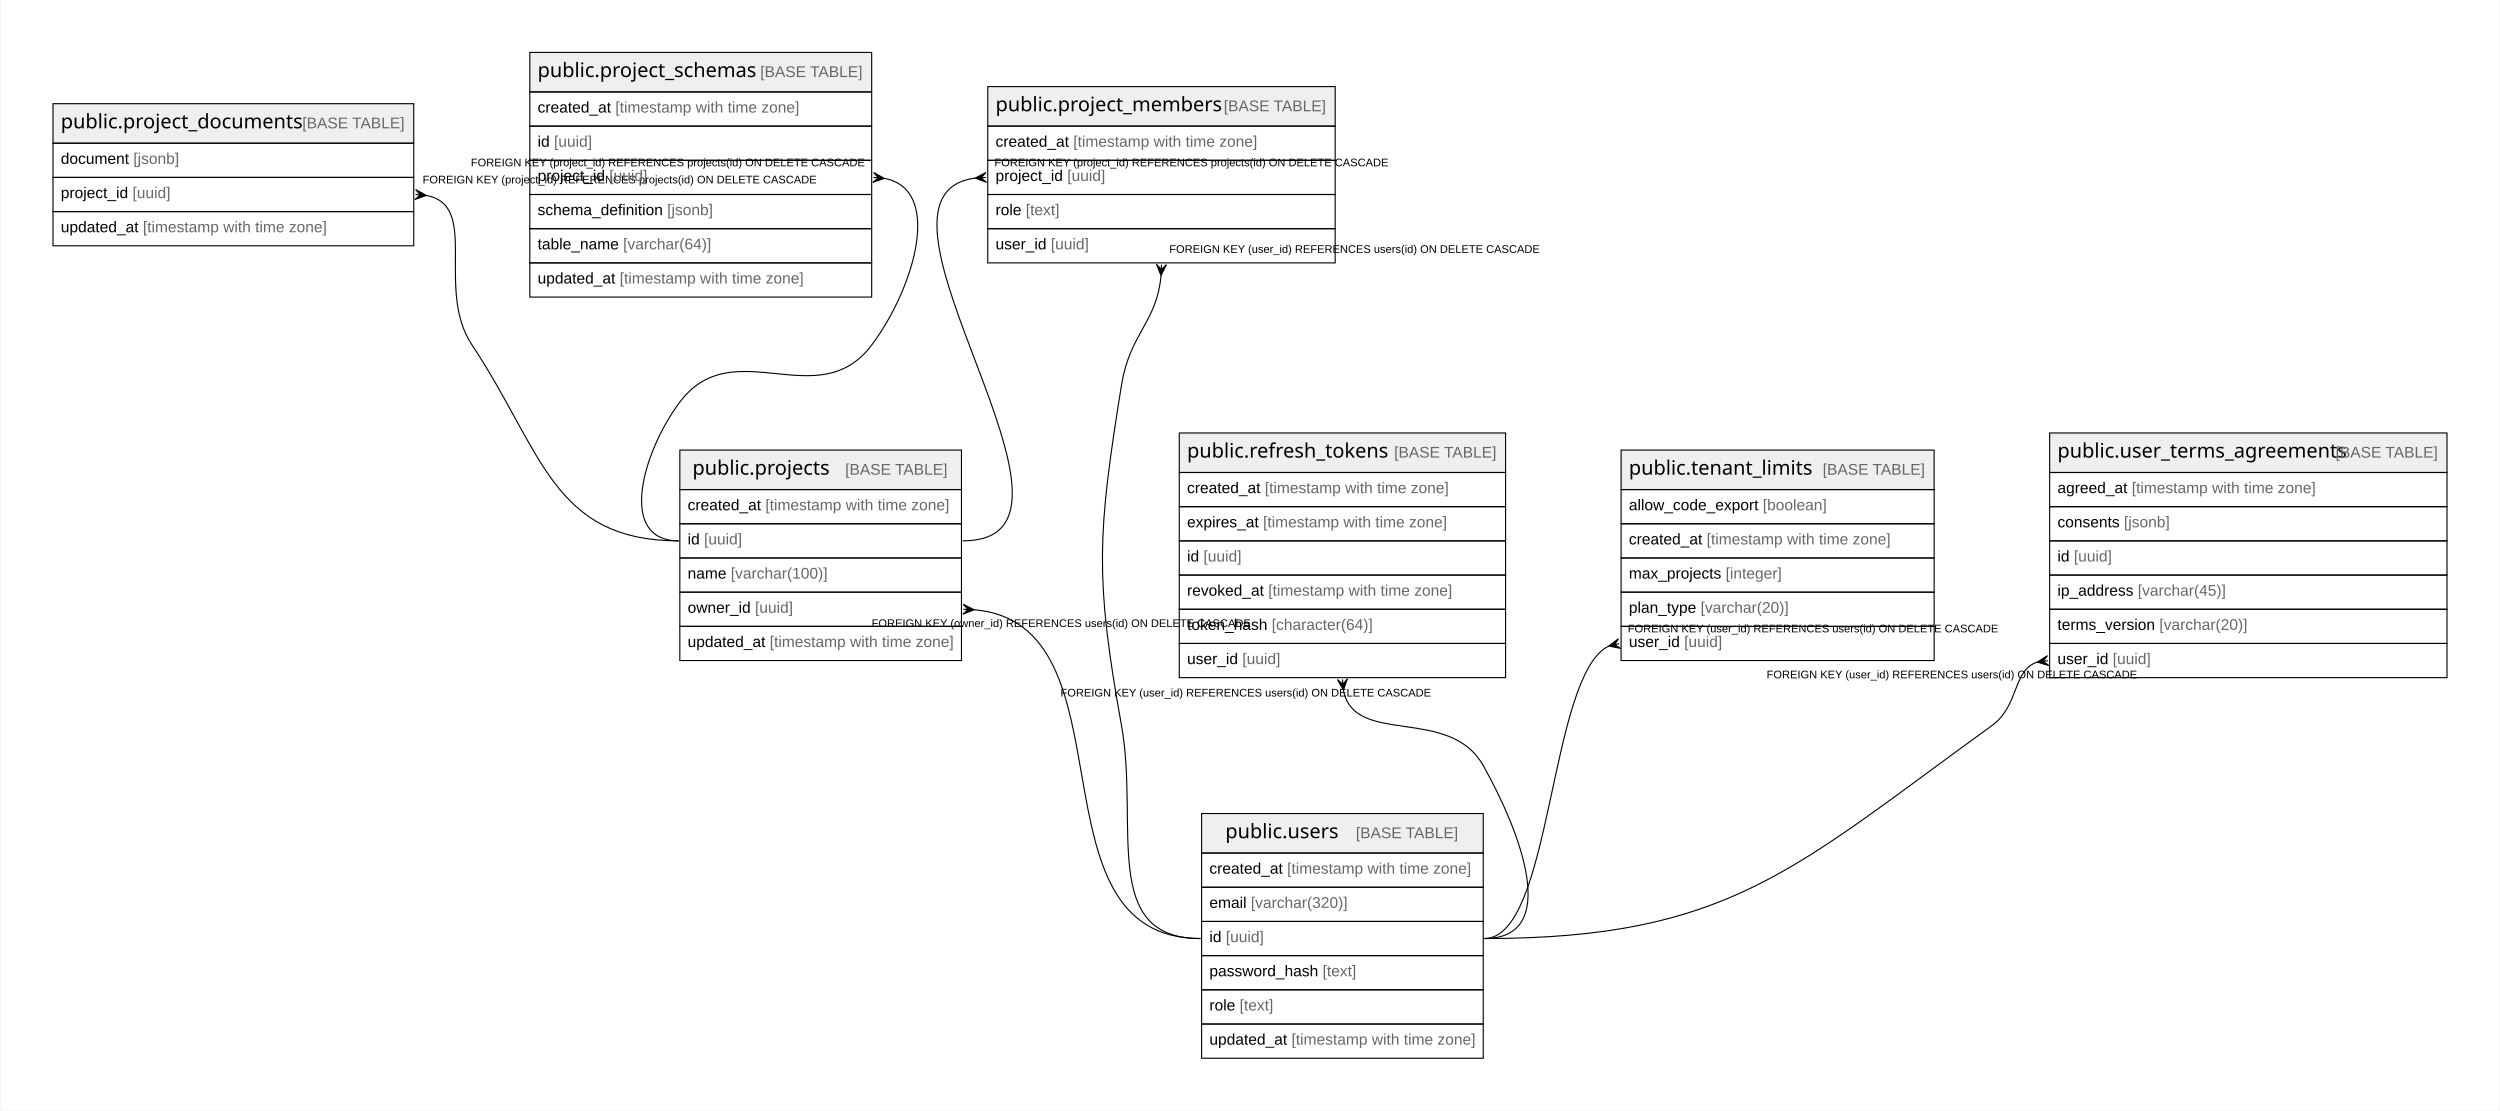
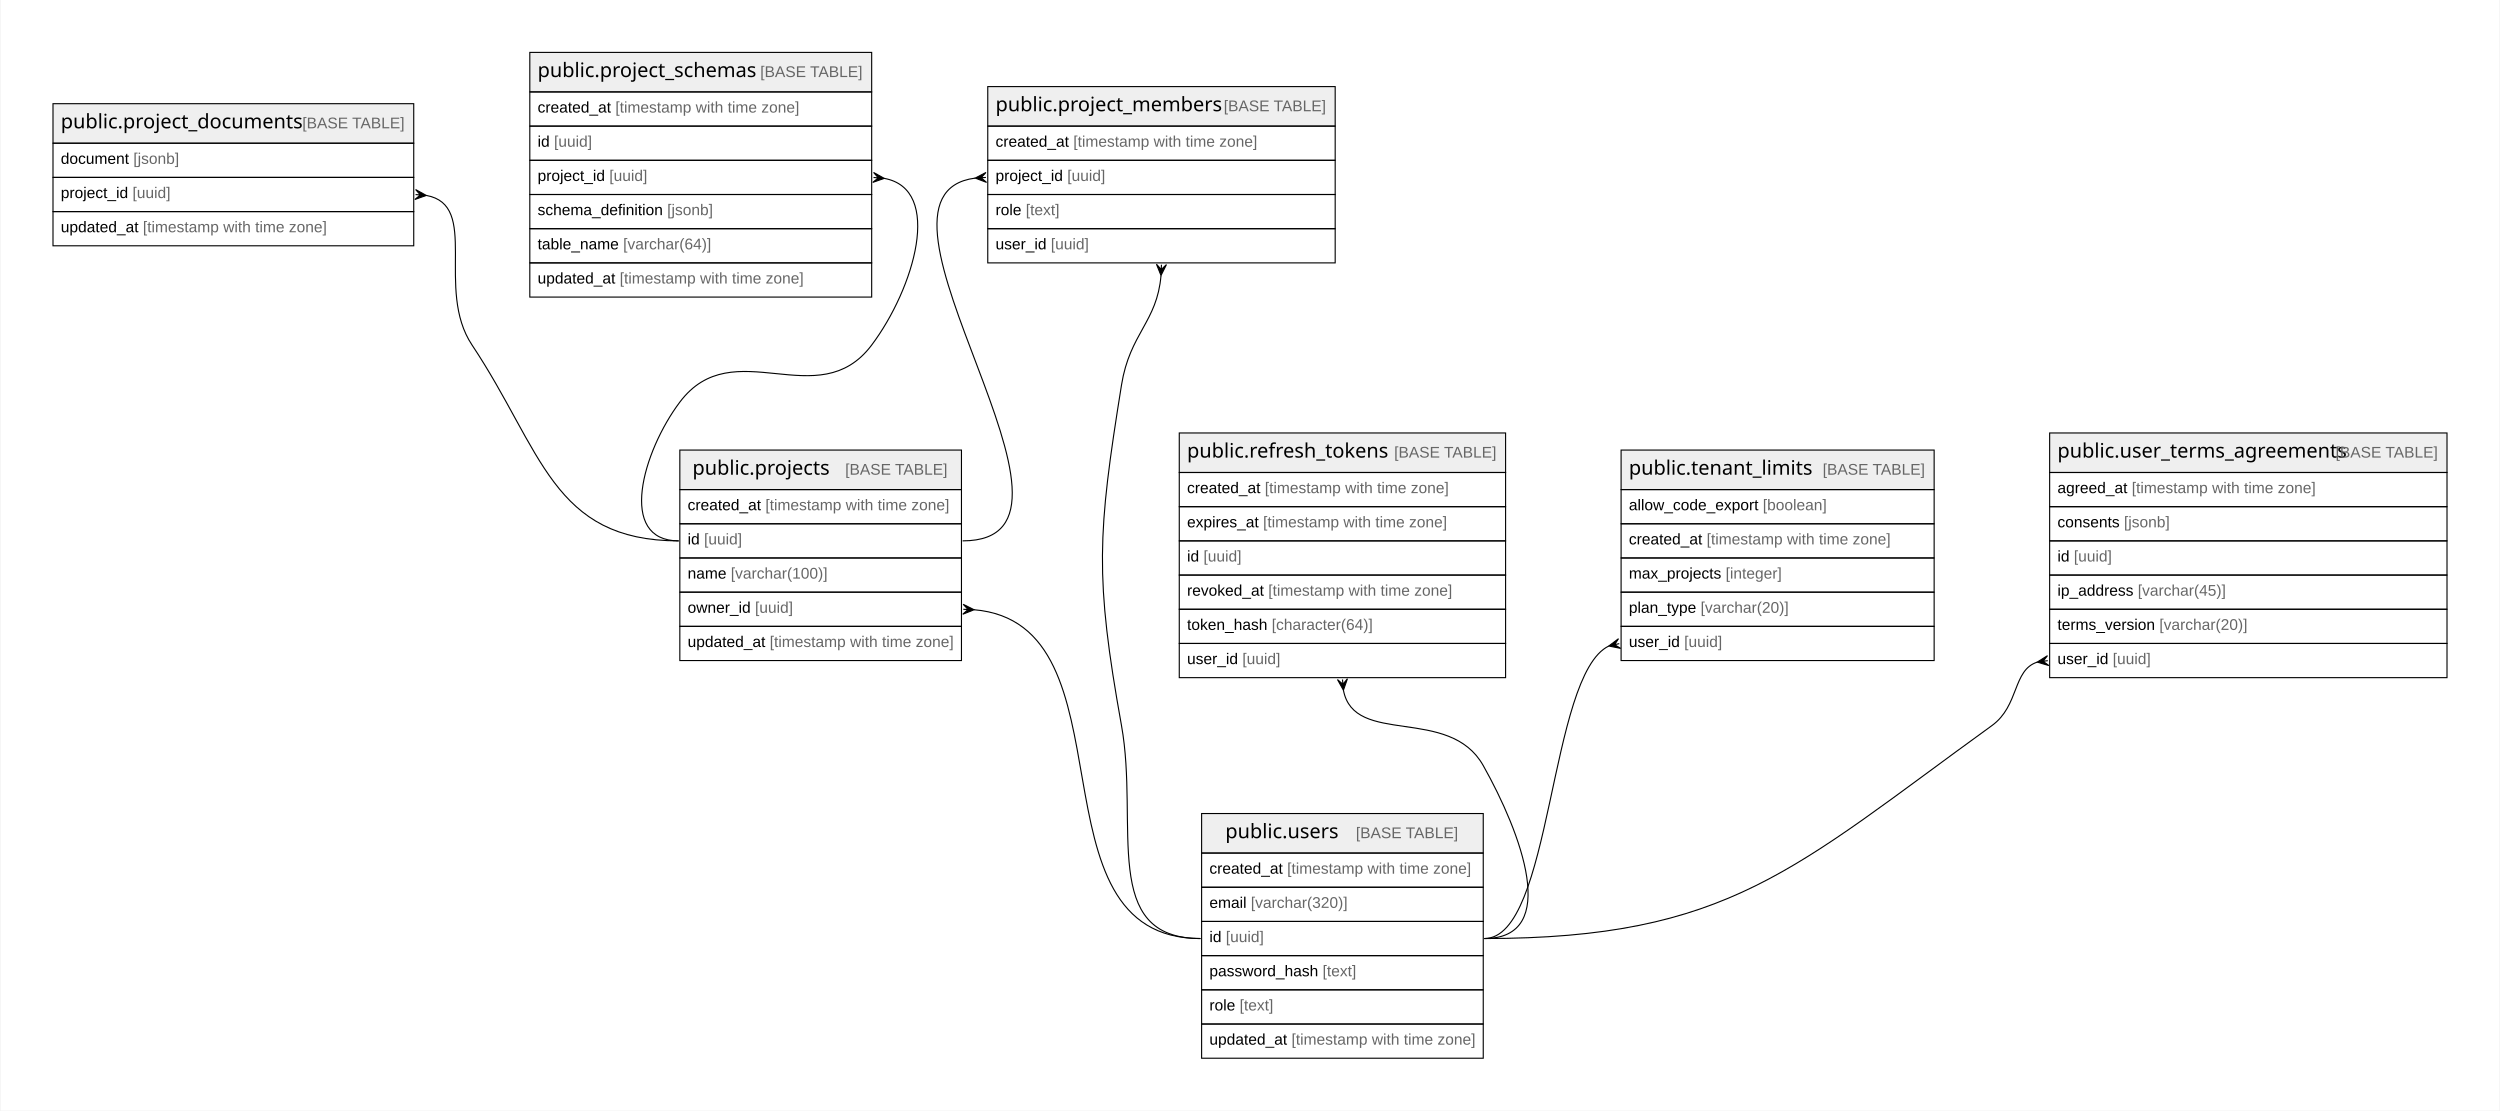
<svg xmlns="http://www.w3.org/2000/svg" width="2251pt" height="1000pt" viewBox="0.00 0.00 2250.83 1000.40">
  <g id="graph0" class="graph" transform="scale(1 1) rotate(0) translate(4 996.4)">
    <polygon fill="white" stroke="none" points="-4,4 -4,-996.4 2246.83,-996.4 2246.83,4 -4,4" />
    <g id="node1" class="node">
      <polygon fill="#efefef" stroke="none" points="43.2,-867.4 43.2,-903 368.14,-903 368.14,-867.4 43.2,-867.4" />
      <polygon fill="none" stroke="black" points="43.2,-867.4 43.2,-903 368.14,-903 368.14,-867.4 43.2,-867.4" />
      <text text-anchor="start" x="50.2" y="-880.8" font-family="Arial Bold" font-size="18.00">public.project_documents</text>
      <text text-anchor="start" x="236.65" y="-880.8" font-family="Arial" font-size="14.00">    </text>
      <text text-anchor="start" x="267.77" y="-880.8" font-family="Arial" font-size="14.00" fill="#666666">[BASE TABLE]</text>
      <polygon fill="none" stroke="black" points="43.2,-836.6 43.2,-867.4 368.14,-867.4 368.14,-836.6 43.2,-836.6" />
      <text text-anchor="start" x="50.2" y="-848.8" font-family="Arial" font-size="14.00">document </text>
      <text text-anchor="start" x="115.57" y="-848.8" font-family="Arial" font-size="14.00" fill="#666666">[jsonb]</text>
      <polygon fill="none" stroke="black" points="43.2,-805.8 43.2,-836.6 368.14,-836.6 368.14,-805.8 43.2,-805.8" />
      <text text-anchor="start" x="50.2" y="-818" font-family="Arial" font-size="14.00">project_id </text>
      <text text-anchor="start" x="114.79" y="-818" font-family="Arial" font-size="14.00" fill="#666666">[uuid]</text>
      <polygon fill="none" stroke="black" points="43.2,-775 43.2,-805.8 368.14,-805.8 368.14,-775 43.2,-775" />
      <text text-anchor="start" x="50.2" y="-787.2" font-family="Arial" font-size="14.00">updated_at </text>
      <text text-anchor="start" x="124.16" y="-787.2" font-family="Arial" font-size="14.00" fill="#666666">[timestamp with time zone]</text>
    </g>
    <g id="node4" class="node">
      <polygon fill="#efefef" stroke="none" points="607.83,-555.4 607.83,-591 861.51,-591 861.51,-555.4 607.83,-555.4" />
      <polygon fill="none" stroke="black" points="607.83,-555.4 607.83,-591 861.51,-591 861.51,-555.4 607.83,-555.4" />
      <text text-anchor="start" x="619.19" y="-568.8" font-family="Arial Bold" font-size="18.00">public.projects</text>
      <text text-anchor="start" x="725.66" y="-568.8" font-family="Arial" font-size="14.00">    </text>
      <text text-anchor="start" x="756.78" y="-568.8" font-family="Arial" font-size="14.00" fill="#666666">[BASE TABLE]</text>
      <polygon fill="none" stroke="black" points="607.83,-524.6 607.83,-555.4 861.51,-555.4 861.51,-524.6 607.83,-524.6" />
      <text text-anchor="start" x="614.83" y="-536.8" font-family="Arial" font-size="14.00">created_at </text>
      <text text-anchor="start" x="684.88" y="-536.8" font-family="Arial" font-size="14.00" fill="#666666">[timestamp with time zone]</text>
      <polygon fill="none" stroke="black" points="607.83,-493.8 607.83,-524.6 861.51,-524.6 861.51,-493.8 607.83,-493.8" />
      <text text-anchor="start" x="614.83" y="-506" font-family="Arial" font-size="14.00">id </text>
      <text text-anchor="start" x="629.62" y="-506" font-family="Arial" font-size="14.00" fill="#666666">[uuid]</text>
      <polygon fill="none" stroke="black" points="607.83,-463 607.83,-493.8 861.51,-493.8 861.51,-463 607.83,-463" />
      <text text-anchor="start" x="614.83" y="-475.2" font-family="Arial" font-size="14.00">name </text>
      <text text-anchor="start" x="653.74" y="-475.2" font-family="Arial" font-size="14.00" fill="#666666">[varchar(100)]</text>
      <polygon fill="none" stroke="black" points="607.83,-432.2 607.83,-463 861.51,-463 861.51,-432.2 607.83,-432.2" />
      <text text-anchor="start" x="614.83" y="-444.4" font-family="Arial" font-size="14.00">owner_id </text>
      <text text-anchor="start" x="675.53" y="-444.4" font-family="Arial" font-size="14.00" fill="#666666">[uuid]</text>
      <polygon fill="none" stroke="black" points="607.83,-401.4 607.83,-432.2 861.51,-432.2 861.51,-401.4 607.83,-401.4" />
      <text text-anchor="start" x="614.83" y="-413.6" font-family="Arial" font-size="14.00">updated_at </text>
      <text text-anchor="start" x="688.79" y="-413.6" font-family="Arial" font-size="14.00" fill="#666666">[timestamp with time zone]</text>
    </g>
    <g id="edge1" class="edge">
      <path fill="none" stroke="black" d="M379.35,-820.38C428.2,-811.69 387.02,-736.11 420.67,-685.6 483.87,-590.74 492.85,-509.2 606.83,-509.2" />
      <polygon fill="black" stroke="black" points="379.44,-820.37 369.11,-816.69 374.12,-820.8 369.81,-821.15 369.81,-821.15 369.81,-821.15 374.12,-820.8 369.84,-825.66 379.44,-820.37" />
-       <text text-anchor="start" x="376.14" y="-831.2" font-family="Arial" font-size="10.00">FOREIGN KEY (project_id) REFERENCES projects(id) ON DELETE CASCADE</text>
    </g>
    <g id="node2" class="node">
      <polygon fill="#efefef" stroke="none" points="885.2,-882.8 885.2,-918.4 1198.14,-918.4 1198.14,-882.8 885.2,-882.8" />
      <polygon fill="none" stroke="black" points="885.2,-882.8 885.2,-918.4 1198.14,-918.4 1198.14,-882.8 885.2,-882.8" />
      <text text-anchor="start" x="892.2" y="-896.2" font-family="Arial Bold" font-size="18.00">public.project_members</text>
      <text text-anchor="start" x="1066.65" y="-896.2" font-family="Arial" font-size="14.00">    </text>
      <text text-anchor="start" x="1097.77" y="-896.2" font-family="Arial" font-size="14.00" fill="#666666">[BASE TABLE]</text>
      <polygon fill="none" stroke="black" points="885.2,-852 885.2,-882.8 1198.14,-882.8 1198.14,-852 885.2,-852" />
      <text text-anchor="start" x="892.2" y="-864.2" font-family="Arial" font-size="14.00">created_at </text>
      <text text-anchor="start" x="962.25" y="-864.2" font-family="Arial" font-size="14.00" fill="#666666">[timestamp with time zone]</text>
      <polygon fill="none" stroke="black" points="885.2,-821.2 885.2,-852 1198.14,-852 1198.14,-821.2 885.2,-821.2" />
      <text text-anchor="start" x="892.2" y="-833.4" font-family="Arial" font-size="14.00">project_id </text>
      <text text-anchor="start" x="956.8" y="-833.4" font-family="Arial" font-size="14.00" fill="#666666">[uuid]</text>
      <polygon fill="none" stroke="black" points="885.2,-790.4 885.2,-821.2 1198.14,-821.2 1198.14,-790.4 885.2,-790.4" />
      <text text-anchor="start" x="892.2" y="-802.6" font-family="Arial" font-size="14.00">role </text>
      <text text-anchor="start" x="919.44" y="-802.6" font-family="Arial" font-size="14.00" fill="#666666">[text]</text>
      <polygon fill="none" stroke="black" points="885.2,-759.6 885.2,-790.4 1198.14,-790.4 1198.14,-759.6 885.2,-759.6" />
      <text text-anchor="start" x="892.2" y="-771.8" font-family="Arial" font-size="14.00">user_id </text>
      <text text-anchor="start" x="942.01" y="-771.8" font-family="Arial" font-size="14.00" fill="#666666">[uuid]</text>
    </g>
    <g id="edge3" class="edge">
      <path fill="none" stroke="black" d="M873.89,-835.98C751.81,-820.19 1004.64,-509.2 862.51,-509.2" />
      <polygon fill="black" stroke="black" points="873.89,-835.98 883.6,-841.07 879.21,-836.3 883.54,-836.56 883.54,-836.56 883.54,-836.56 879.21,-836.3 884.14,-832.09 873.89,-835.98" />
-       <text text-anchor="start" x="891.2" y="-846.6" font-family="Arial" font-size="10.00">FOREIGN KEY (project_id) REFERENCES projects(id) ON DELETE CASCADE</text>
    </g>
    <g id="node8" class="node">
      <polygon fill="#efefef" stroke="none" points="1077.83,-228 1077.83,-263.6 1331.51,-263.6 1331.51,-228 1077.83,-228" />
      <polygon fill="none" stroke="black" points="1077.83,-228 1077.83,-263.6 1331.51,-263.6 1331.51,-228 1077.83,-228" />
      <text text-anchor="start" x="1099.18" y="-241.4" font-family="Arial Bold" font-size="18.00">public.users</text>
      <text text-anchor="start" x="1185.67" y="-241.4" font-family="Arial" font-size="14.00">    </text>
      <text text-anchor="start" x="1216.78" y="-241.4" font-family="Arial" font-size="14.00" fill="#666666">[BASE TABLE]</text>
      <polygon fill="none" stroke="black" points="1077.83,-197.2 1077.83,-228 1331.51,-228 1331.51,-197.2 1077.83,-197.2" />
      <text text-anchor="start" x="1084.83" y="-209.4" font-family="Arial" font-size="14.00">created_at </text>
      <text text-anchor="start" x="1154.88" y="-209.4" font-family="Arial" font-size="14.00" fill="#666666">[timestamp with time zone]</text>
      <polygon fill="none" stroke="black" points="1077.83,-166.4 1077.83,-197.2 1331.51,-197.2 1331.51,-166.4 1077.83,-166.4" />
      <text text-anchor="start" x="1084.83" y="-178.6" font-family="Arial" font-size="14.00">email </text>
      <text text-anchor="start" x="1122.17" y="-178.6" font-family="Arial" font-size="14.00" fill="#666666">[varchar(320)]</text>
      <polygon fill="none" stroke="black" points="1077.83,-135.6 1077.83,-166.4 1331.51,-166.4 1331.51,-135.6 1077.83,-135.6" />
      <text text-anchor="start" x="1084.83" y="-147.8" font-family="Arial" font-size="14.00">id </text>
      <text text-anchor="start" x="1099.62" y="-147.8" font-family="Arial" font-size="14.00" fill="#666666">[uuid]</text>
      <polygon fill="none" stroke="black" points="1077.83,-104.8 1077.83,-135.6 1331.51,-135.6 1331.51,-104.8 1077.83,-104.8" />
      <text text-anchor="start" x="1084.83" y="-117" font-family="Arial" font-size="14.00">password_hash </text>
      <text text-anchor="start" x="1186.78" y="-117" font-family="Arial" font-size="14.00" fill="#666666">[text]</text>
      <polygon fill="none" stroke="black" points="1077.83,-74 1077.83,-104.8 1331.51,-104.8 1331.51,-74 1077.83,-74" />
      <text text-anchor="start" x="1084.83" y="-86.2" font-family="Arial" font-size="14.00">role </text>
      <text text-anchor="start" x="1112.06" y="-86.2" font-family="Arial" font-size="14.00" fill="#666666">[text]</text>
      <polygon fill="none" stroke="black" points="1077.83,-43.2 1077.83,-74 1331.51,-74 1331.51,-43.2 1077.83,-43.2" />
      <text text-anchor="start" x="1084.83" y="-55.4" font-family="Arial" font-size="14.00">updated_at </text>
      <text text-anchor="start" x="1158.79" y="-55.4" font-family="Arial" font-size="14.00" fill="#666666">[timestamp with time zone]</text>
    </g>
    <g id="edge2" class="edge">
      <path fill="none" stroke="black" d="M1041.25,-748.19C1037.74,-706.26 1013.19,-696.33 1005.67,-649.6 984.01,-514.98 981.58,-477.01 1005.67,-342.8 1021.74,-253.31 985.91,-151 1076.83,-151" />
      <polygon fill="black" stroke="black" points="1041.25,-748.27 1037.16,-758.45 1041.47,-753.6 1041.64,-757.93 1041.64,-757.93 1041.64,-757.93 1041.47,-753.6 1046.15,-758.08 1041.25,-748.27" />
-       <text text-anchor="start" x="1048.67" y="-768.6" font-family="Arial" font-size="10.00">FOREIGN KEY (user_id) REFERENCES users(id) ON DELETE CASCADE</text>
    </g>
    <g id="node3" class="node">
      <polygon fill="#efefef" stroke="none" points="472.7,-913.6 472.7,-949.2 780.64,-949.2 780.64,-913.6 472.7,-913.6" />
      <polygon fill="none" stroke="black" points="472.7,-913.6 472.7,-949.2 780.64,-949.2 780.64,-913.6 472.7,-913.6" />
      <text text-anchor="start" x="479.7" y="-927" font-family="Arial Bold" font-size="18.00">public.project_schemas</text>
      <text text-anchor="start" x="649.15" y="-927" font-family="Arial" font-size="14.00">    </text>
      <text text-anchor="start" x="680.26" y="-927" font-family="Arial" font-size="14.00" fill="#666666">[BASE TABLE]</text>
      <polygon fill="none" stroke="black" points="472.7,-882.8 472.7,-913.6 780.64,-913.6 780.64,-882.8 472.7,-882.8" />
      <text text-anchor="start" x="479.7" y="-895" font-family="Arial" font-size="14.00">created_at </text>
      <text text-anchor="start" x="549.75" y="-895" font-family="Arial" font-size="14.00" fill="#666666">[timestamp with time zone]</text>
      <polygon fill="none" stroke="black" points="472.7,-852 472.7,-882.8 780.64,-882.8 780.64,-852 472.7,-852" />
      <text text-anchor="start" x="479.7" y="-864.2" font-family="Arial" font-size="14.00">id </text>
      <text text-anchor="start" x="494.49" y="-864.2" font-family="Arial" font-size="14.00" fill="#666666">[uuid]</text>
      <polygon fill="none" stroke="black" points="472.7,-821.2 472.7,-852 780.64,-852 780.64,-821.2 472.7,-821.2" />
      <text text-anchor="start" x="479.7" y="-833.4" font-family="Arial" font-size="14.00">project_id </text>
      <text text-anchor="start" x="544.3" y="-833.4" font-family="Arial" font-size="14.00" fill="#666666">[uuid]</text>
      <polygon fill="none" stroke="black" points="472.7,-790.4 472.7,-821.2 780.64,-821.2 780.64,-790.4 472.7,-790.4" />
      <text text-anchor="start" x="479.7" y="-802.6" font-family="Arial" font-size="14.00">schema_definition </text>
      <text text-anchor="start" x="596.44" y="-802.6" font-family="Arial" font-size="14.00" fill="#666666">[jsonb]</text>
      <polygon fill="none" stroke="black" points="472.7,-759.6 472.7,-790.4 780.64,-790.4 780.64,-759.6 472.7,-759.6" />
      <text text-anchor="start" x="479.7" y="-771.8" font-family="Arial" font-size="14.00">table_name </text>
      <text text-anchor="start" x="556.76" y="-771.8" font-family="Arial" font-size="14.00" fill="#666666">[varchar(64)]</text>
      <polygon fill="none" stroke="black" points="472.7,-728.8 472.7,-759.6 780.64,-759.6 780.64,-728.8 472.7,-728.8" />
      <text text-anchor="start" x="479.7" y="-741" font-family="Arial" font-size="14.00">updated_at </text>
      <text text-anchor="start" x="553.66" y="-741" font-family="Arial" font-size="14.00" fill="#666666">[timestamp with time zone]</text>
    </g>
    <g id="edge4" class="edge">
      <path fill="none" stroke="black" d="M791.81,-835.75C845.67,-826.08 818.74,-736.33 780.64,-685.6 732.52,-621.53 655.99,-698.24 607.83,-634.2 574.44,-589.8 551.27,-509.2 606.83,-509.2" />
      <polygon fill="black" stroke="black" points="791.94,-835.74 781.6,-832.09 786.62,-836.18 782.3,-836.54 782.3,-836.54 782.3,-836.54 786.62,-836.18 782.35,-841.06 791.94,-835.74" />
-       <text text-anchor="start" x="419.55" y="-846.6" font-family="Arial" font-size="10.00">FOREIGN KEY (project_id) REFERENCES projects(id) ON DELETE CASCADE</text>
    </g>
    <g id="edge5" class="edge">
      <path fill="none" stroke="black" d="M872.62,-447.2C1020.5,-434.99 917.69,-151 1076.83,-151" />
      <polygon fill="black" stroke="black" points="872.84,-447.19 862.67,-443.09 867.51,-447.4 863.18,-447.57 863.18,-447.57 863.18,-447.57 867.51,-447.4 863.03,-452.08 872.84,-447.19" />
-       <text text-anchor="start" x="780.58" y="-431.6" font-family="Arial" font-size="10.00">FOREIGN KEY (owner_id) REFERENCES users(id) ON DELETE CASCADE</text>
    </g>
    <g id="node5" class="node">
      <polygon fill="#efefef" stroke="none" points="1057.7,-570.8 1057.7,-606.4 1351.64,-606.4 1351.64,-570.8 1057.7,-570.8" />
      <polygon fill="none" stroke="black" points="1057.7,-570.8 1057.7,-606.4 1351.64,-606.4 1351.64,-570.8 1057.7,-570.8" />
      <text text-anchor="start" x="1064.7" y="-584.2" font-family="Arial Bold" font-size="18.00">public.refresh_tokens</text>
      <text text-anchor="start" x="1220.15" y="-584.2" font-family="Arial" font-size="14.00">    </text>
      <text text-anchor="start" x="1251.27" y="-584.2" font-family="Arial" font-size="14.00" fill="#666666">[BASE TABLE]</text>
      <polygon fill="none" stroke="black" points="1057.7,-540 1057.7,-570.8 1351.64,-570.8 1351.64,-540 1057.7,-540" />
      <text text-anchor="start" x="1064.7" y="-552.2" font-family="Arial" font-size="14.00">created_at </text>
      <text text-anchor="start" x="1134.75" y="-552.2" font-family="Arial" font-size="14.00" fill="#666666">[timestamp with time zone]</text>
      <polygon fill="none" stroke="black" points="1057.7,-509.2 1057.7,-540 1351.64,-540 1351.64,-509.2 1057.7,-509.2" />
      <text text-anchor="start" x="1064.7" y="-521.4" font-family="Arial" font-size="14.00">expires_at </text>
      <text text-anchor="start" x="1133.18" y="-521.4" font-family="Arial" font-size="14.00" fill="#666666">[timestamp with time zone]</text>
      <polygon fill="none" stroke="black" points="1057.7,-478.4 1057.7,-509.2 1351.64,-509.2 1351.64,-478.4 1057.7,-478.4" />
      <text text-anchor="start" x="1064.7" y="-490.6" font-family="Arial" font-size="14.00">id </text>
      <text text-anchor="start" x="1079.49" y="-490.6" font-family="Arial" font-size="14.00" fill="#666666">[uuid]</text>
      <polygon fill="none" stroke="black" points="1057.7,-447.6 1057.7,-478.4 1351.64,-478.4 1351.64,-447.6 1057.7,-447.6" />
      <text text-anchor="start" x="1064.7" y="-459.8" font-family="Arial" font-size="14.00">revoked_at </text>
      <text text-anchor="start" x="1137.86" y="-459.8" font-family="Arial" font-size="14.00" fill="#666666">[timestamp with time zone]</text>
      <polygon fill="none" stroke="black" points="1057.7,-416.8 1057.7,-447.6 1351.64,-447.6 1351.64,-416.8 1057.7,-416.8" />
      <text text-anchor="start" x="1064.7" y="-429" font-family="Arial" font-size="14.00">token_hash </text>
      <text text-anchor="start" x="1140.98" y="-429" font-family="Arial" font-size="14.00" fill="#666666">[character(64)]</text>
      <polygon fill="none" stroke="black" points="1057.7,-386 1057.7,-416.8 1351.64,-416.8 1351.64,-386 1057.7,-386" />
      <text text-anchor="start" x="1064.7" y="-398.2" font-family="Arial" font-size="14.00">user_id </text>
      <text text-anchor="start" x="1114.51" y="-398.2" font-family="Arial" font-size="14.00" fill="#666666">[uuid]</text>
    </g>
    <g id="edge6" class="edge">
      <path fill="none" stroke="black" d="M1205.55,-374.79C1215.16,-323.62 1300.88,-361.25 1331.51,-306.8 1365.46,-246.45 1401.76,-151 1332.51,-151" />
      <polygon fill="black" stroke="black" points="1205.56,-374.7 1200.22,-384.28 1205.1,-380.02 1204.73,-384.33 1204.73,-384.33 1204.73,-384.33 1205.1,-380.02 1209.18,-385.05 1205.56,-374.7" />
-       <text text-anchor="start" x="950.7" y="-369" font-family="Arial" font-size="10.00">FOREIGN KEY (user_id) REFERENCES users(id) ON DELETE CASCADE</text>
    </g>
    <g id="node6" class="node">
      <polygon fill="#efefef" stroke="none" points="1455.68,-555.4 1455.68,-591 1737.66,-591 1737.66,-555.4 1455.68,-555.4" />
      <polygon fill="none" stroke="black" points="1455.68,-555.4 1455.68,-591 1737.66,-591 1737.66,-555.4 1455.68,-555.4" />
      <text text-anchor="start" x="1462.68" y="-568.8" font-family="Arial Bold" font-size="18.00">public.tenant_limits</text>
      <text text-anchor="start" x="1606.17" y="-568.8" font-family="Arial" font-size="14.00">    </text>
      <text text-anchor="start" x="1637.28" y="-568.8" font-family="Arial" font-size="14.00" fill="#666666">[BASE TABLE]</text>
      <polygon fill="none" stroke="black" points="1455.68,-524.6 1455.68,-555.4 1737.66,-555.4 1737.66,-524.6 1455.68,-524.6" />
      <text text-anchor="start" x="1462.68" y="-536.8" font-family="Arial" font-size="14.00">allow_code_export </text>
      <text text-anchor="start" x="1583.32" y="-536.8" font-family="Arial" font-size="14.00" fill="#666666">[boolean]</text>
      <polygon fill="none" stroke="black" points="1455.68,-493.8 1455.68,-524.6 1737.66,-524.6 1737.66,-493.8 1455.68,-493.8" />
      <text text-anchor="start" x="1462.68" y="-506" font-family="Arial" font-size="14.00">created_at </text>
      <text text-anchor="start" x="1532.73" y="-506" font-family="Arial" font-size="14.00" fill="#666666">[timestamp with time zone]</text>
      <polygon fill="none" stroke="black" points="1455.68,-463 1455.68,-493.8 1737.66,-493.8 1737.66,-463 1455.68,-463" />
      <text text-anchor="start" x="1462.68" y="-475.2" font-family="Arial" font-size="14.00">max_projects </text>
      <text text-anchor="start" x="1549.83" y="-475.2" font-family="Arial" font-size="14.00" fill="#666666">[integer]</text>
      <polygon fill="none" stroke="black" points="1455.68,-432.2 1455.68,-463 1737.66,-463 1737.66,-432.2 1455.68,-432.2" />
      <text text-anchor="start" x="1462.68" y="-444.4" font-family="Arial" font-size="14.00">plan_type </text>
      <text text-anchor="start" x="1527.29" y="-444.4" font-family="Arial" font-size="14.00" fill="#666666">[varchar(20)]</text>
      <polygon fill="none" stroke="black" points="1455.68,-401.4 1455.68,-432.2 1737.66,-432.2 1737.66,-401.4 1455.68,-401.4" />
      <text text-anchor="start" x="1462.68" y="-413.6" font-family="Arial" font-size="14.00">user_id </text>
      <text text-anchor="start" x="1512.49" y="-413.6" font-family="Arial" font-size="14.00" fill="#666666">[uuid]</text>
    </g>
    <g id="edge7" class="edge">
      <path fill="none" stroke="black" d="M1444.65,-414.5C1390.32,-388.52 1393.96,-151 1332.51,-151" />
      <polygon fill="black" stroke="black" points="1444.61,-414.49 1453.35,-421.11 1449.81,-415.68 1454.03,-416.65 1454.03,-416.65 1454.03,-416.65 1449.81,-415.68 1455.36,-412.34 1444.61,-414.49" />
-       <text text-anchor="start" x="1461.68" y="-426.8" font-family="Arial" font-size="10.00">FOREIGN KEY (user_id) REFERENCES users(id) ON DELETE CASCADE</text>
    </g>
    <g id="node7" class="node">
      <polygon fill="#efefef" stroke="none" points="1841.71,-570.8 1841.71,-606.4 2199.63,-606.4 2199.63,-570.8 1841.71,-570.8" />
      <polygon fill="none" stroke="black" points="1841.71,-570.8 1841.71,-606.4 2199.63,-606.4 2199.63,-570.8 1841.71,-570.8" />
      <text text-anchor="start" x="1848.71" y="-584.2" font-family="Arial Bold" font-size="18.00">public.user_terms_agreements</text>
      <text text-anchor="start" x="2068.14" y="-584.2" font-family="Arial" font-size="14.00">    </text>
      <text text-anchor="start" x="2099.26" y="-584.2" font-family="Arial" font-size="14.00" fill="#666666">[BASE TABLE]</text>
      <polygon fill="none" stroke="black" points="1841.71,-540 1841.71,-570.8 2199.63,-570.8 2199.63,-540 1841.71,-540" />
      <text text-anchor="start" x="1848.71" y="-552.2" font-family="Arial" font-size="14.00">agreed_at </text>
      <text text-anchor="start" x="1915.66" y="-552.2" font-family="Arial" font-size="14.00" fill="#666666">[timestamp with time zone]</text>
      <polygon fill="none" stroke="black" points="1841.71,-509.2 1841.71,-540 2199.63,-540 2199.63,-509.2 1841.71,-509.2" />
      <text text-anchor="start" x="1848.71" y="-521.4" font-family="Arial" font-size="14.00">consents </text>
      <text text-anchor="start" x="1908.64" y="-521.4" font-family="Arial" font-size="14.00" fill="#666666">[jsonb]</text>
      <polygon fill="none" stroke="black" points="1841.71,-478.4 1841.71,-509.2 2199.63,-509.2 2199.63,-478.4 1841.71,-478.4" />
      <text text-anchor="start" x="1848.71" y="-490.6" font-family="Arial" font-size="14.00">id </text>
      <text text-anchor="start" x="1863.5" y="-490.6" font-family="Arial" font-size="14.00" fill="#666666">[uuid]</text>
      <polygon fill="none" stroke="black" points="1841.71,-447.6 1841.71,-478.4 2199.63,-478.4 2199.63,-447.6 1841.71,-447.6" />
      <text text-anchor="start" x="1848.71" y="-459.8" font-family="Arial" font-size="14.00">ip_address </text>
      <text text-anchor="start" x="1921.09" y="-459.8" font-family="Arial" font-size="14.00" fill="#666666">[varchar(45)]</text>
      <polygon fill="none" stroke="black" points="1841.71,-416.8 1841.71,-447.6 2199.63,-447.6 2199.63,-416.8 1841.71,-416.8" />
      <text text-anchor="start" x="1848.71" y="-429" font-family="Arial" font-size="14.00">terms_version </text>
      <text text-anchor="start" x="1940.52" y="-429" font-family="Arial" font-size="14.00" fill="#666666">[varchar(20)]</text>
      <polygon fill="none" stroke="black" points="1841.71,-386 1841.71,-416.8 2199.63,-416.8 2199.63,-386 1841.71,-386" />
      <text text-anchor="start" x="1848.71" y="-398.2" font-family="Arial" font-size="14.00">user_id </text>
      <text text-anchor="start" x="1898.52" y="-398.2" font-family="Arial" font-size="14.00" fill="#666666">[uuid]</text>
    </g>
    <g id="edge8" class="edge">
      <path fill="none" stroke="black" d="M1830.62,-400C1808.27,-392.94 1814.49,-360.74 1789.67,-342.8 1611.08,-213.75 1552.85,-151 1332.51,-151" />
      <polygon fill="black" stroke="black" points="1830.47,-399.98 1839.76,-405.81 1835.76,-400.72 1840.05,-401.31 1840.05,-401.31 1840.05,-401.31 1835.76,-400.72 1841,-396.9 1830.47,-399.98" />
-       <text text-anchor="start" x="1586.74" y="-385.4" font-family="Arial" font-size="10.00">FOREIGN KEY (user_id) REFERENCES users(id) ON DELETE CASCADE</text>
    </g>
  </g>
</svg>
